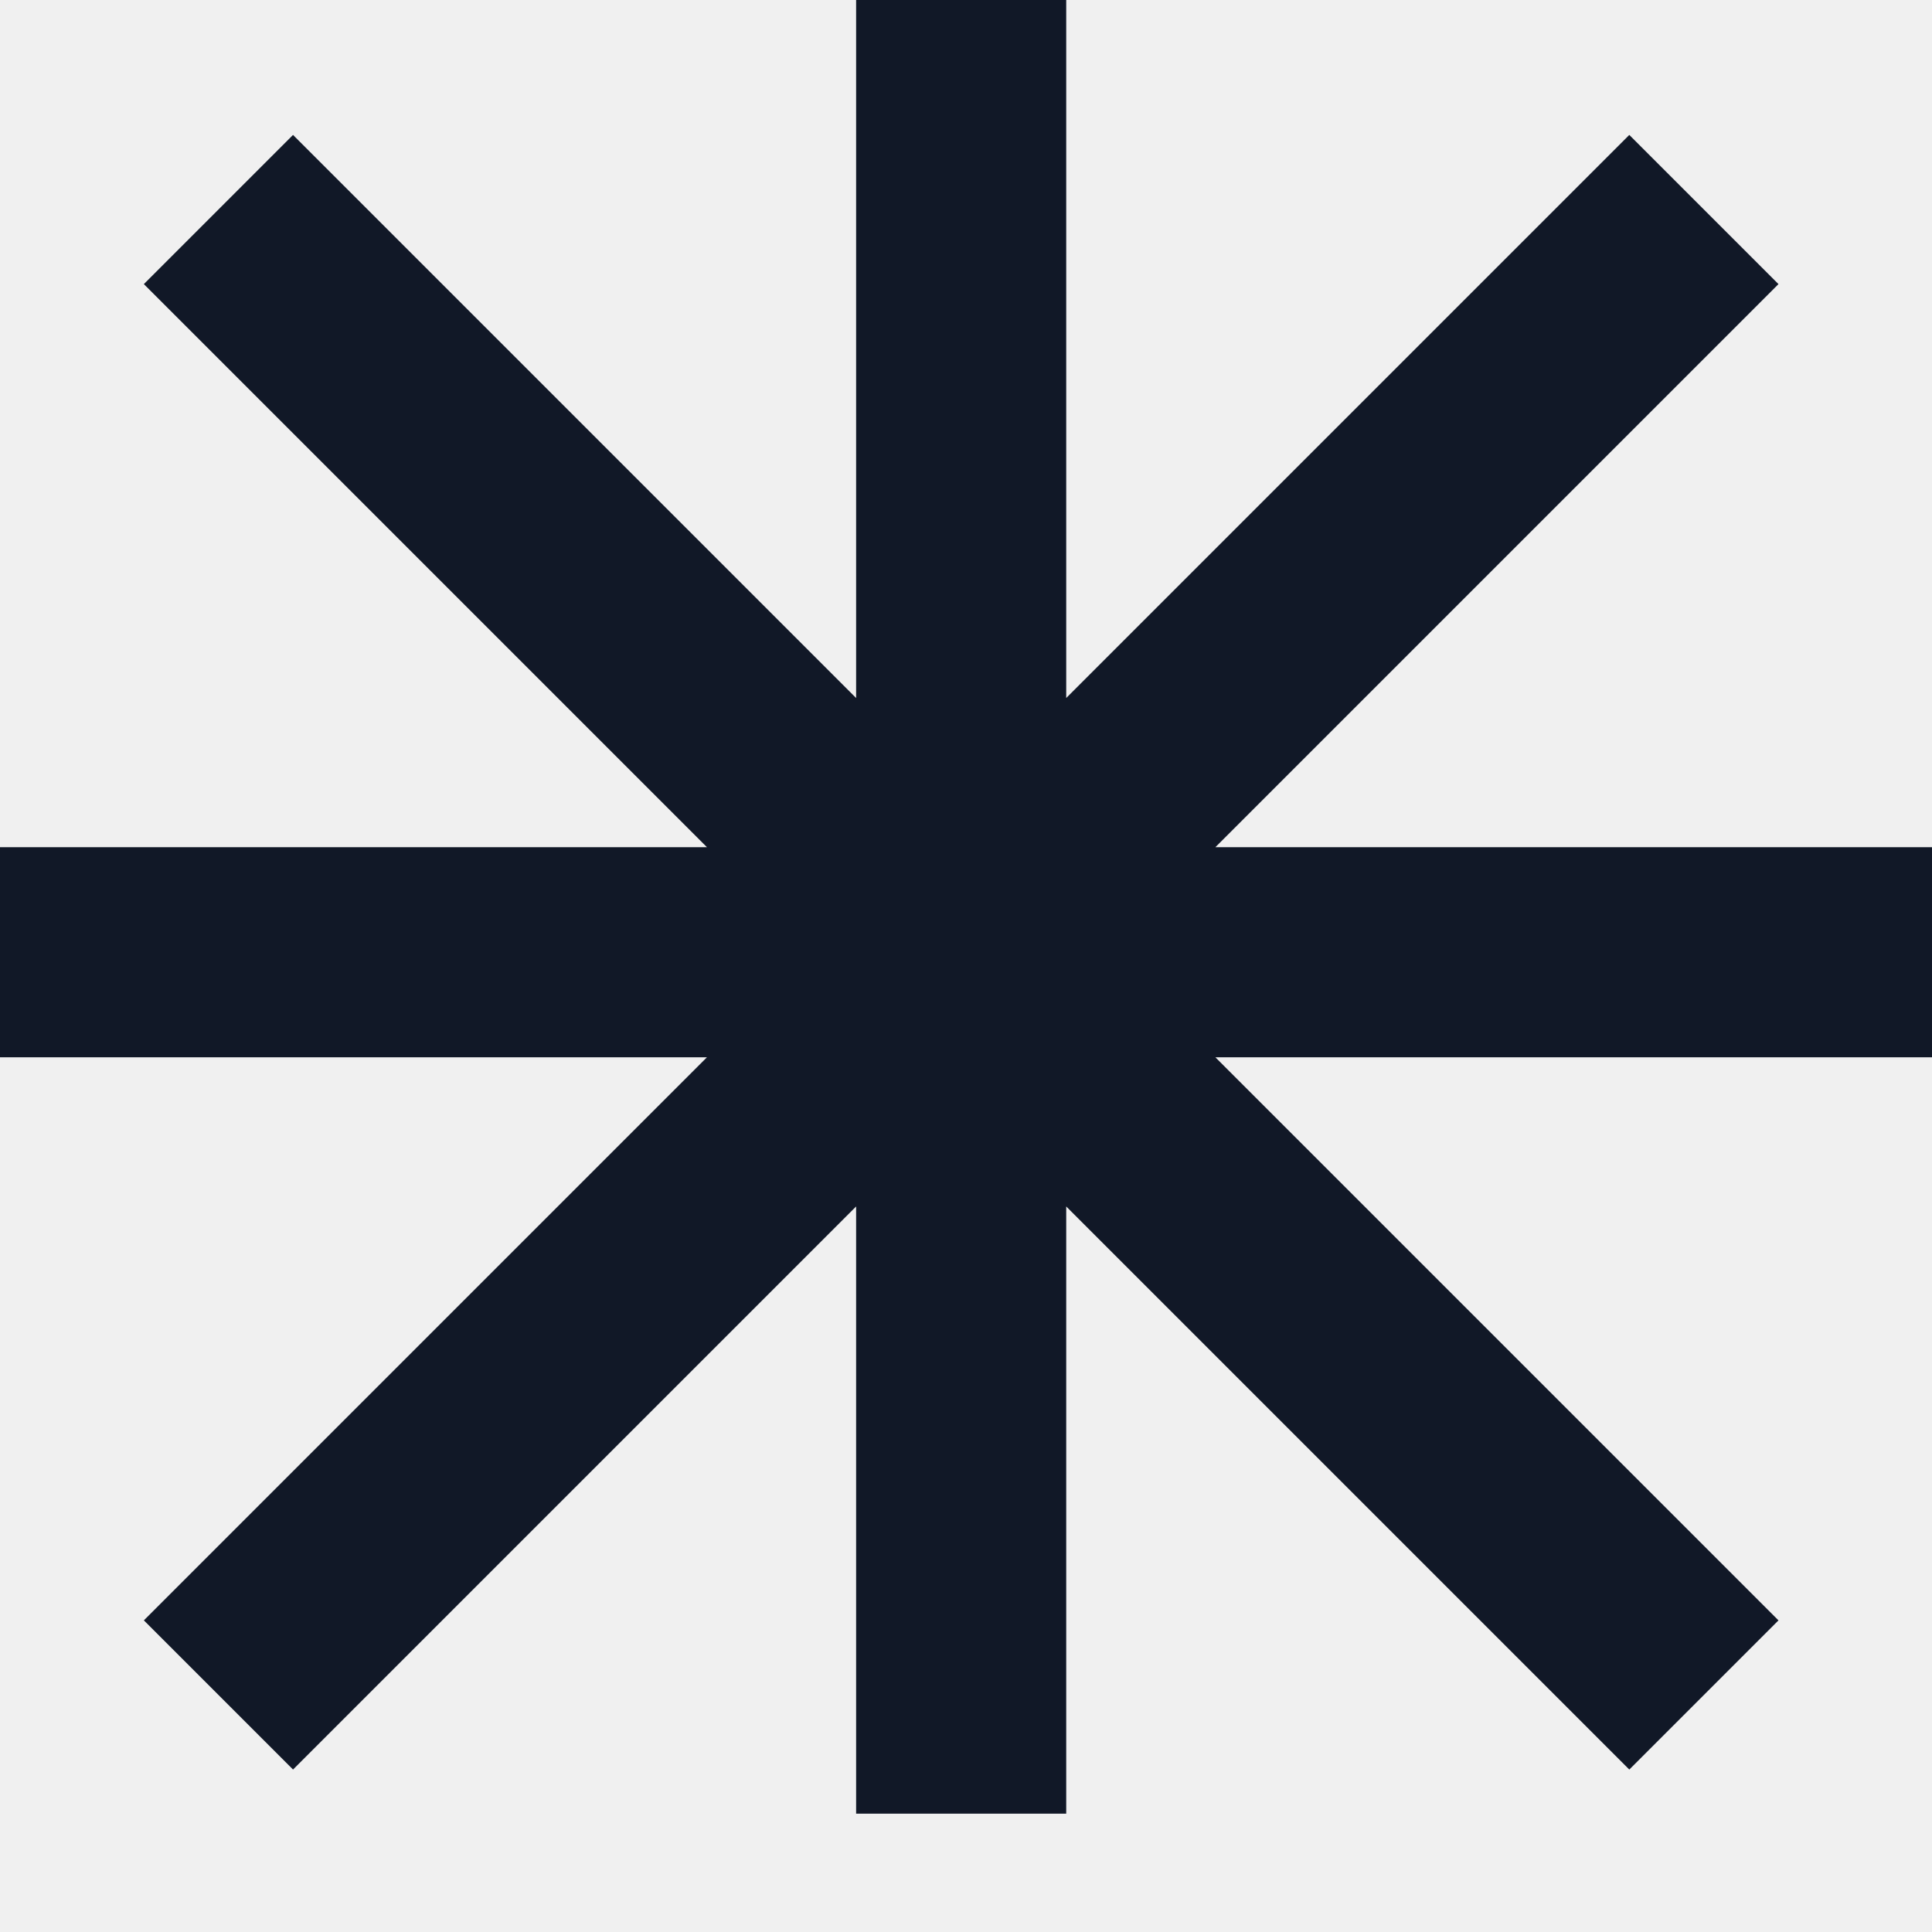
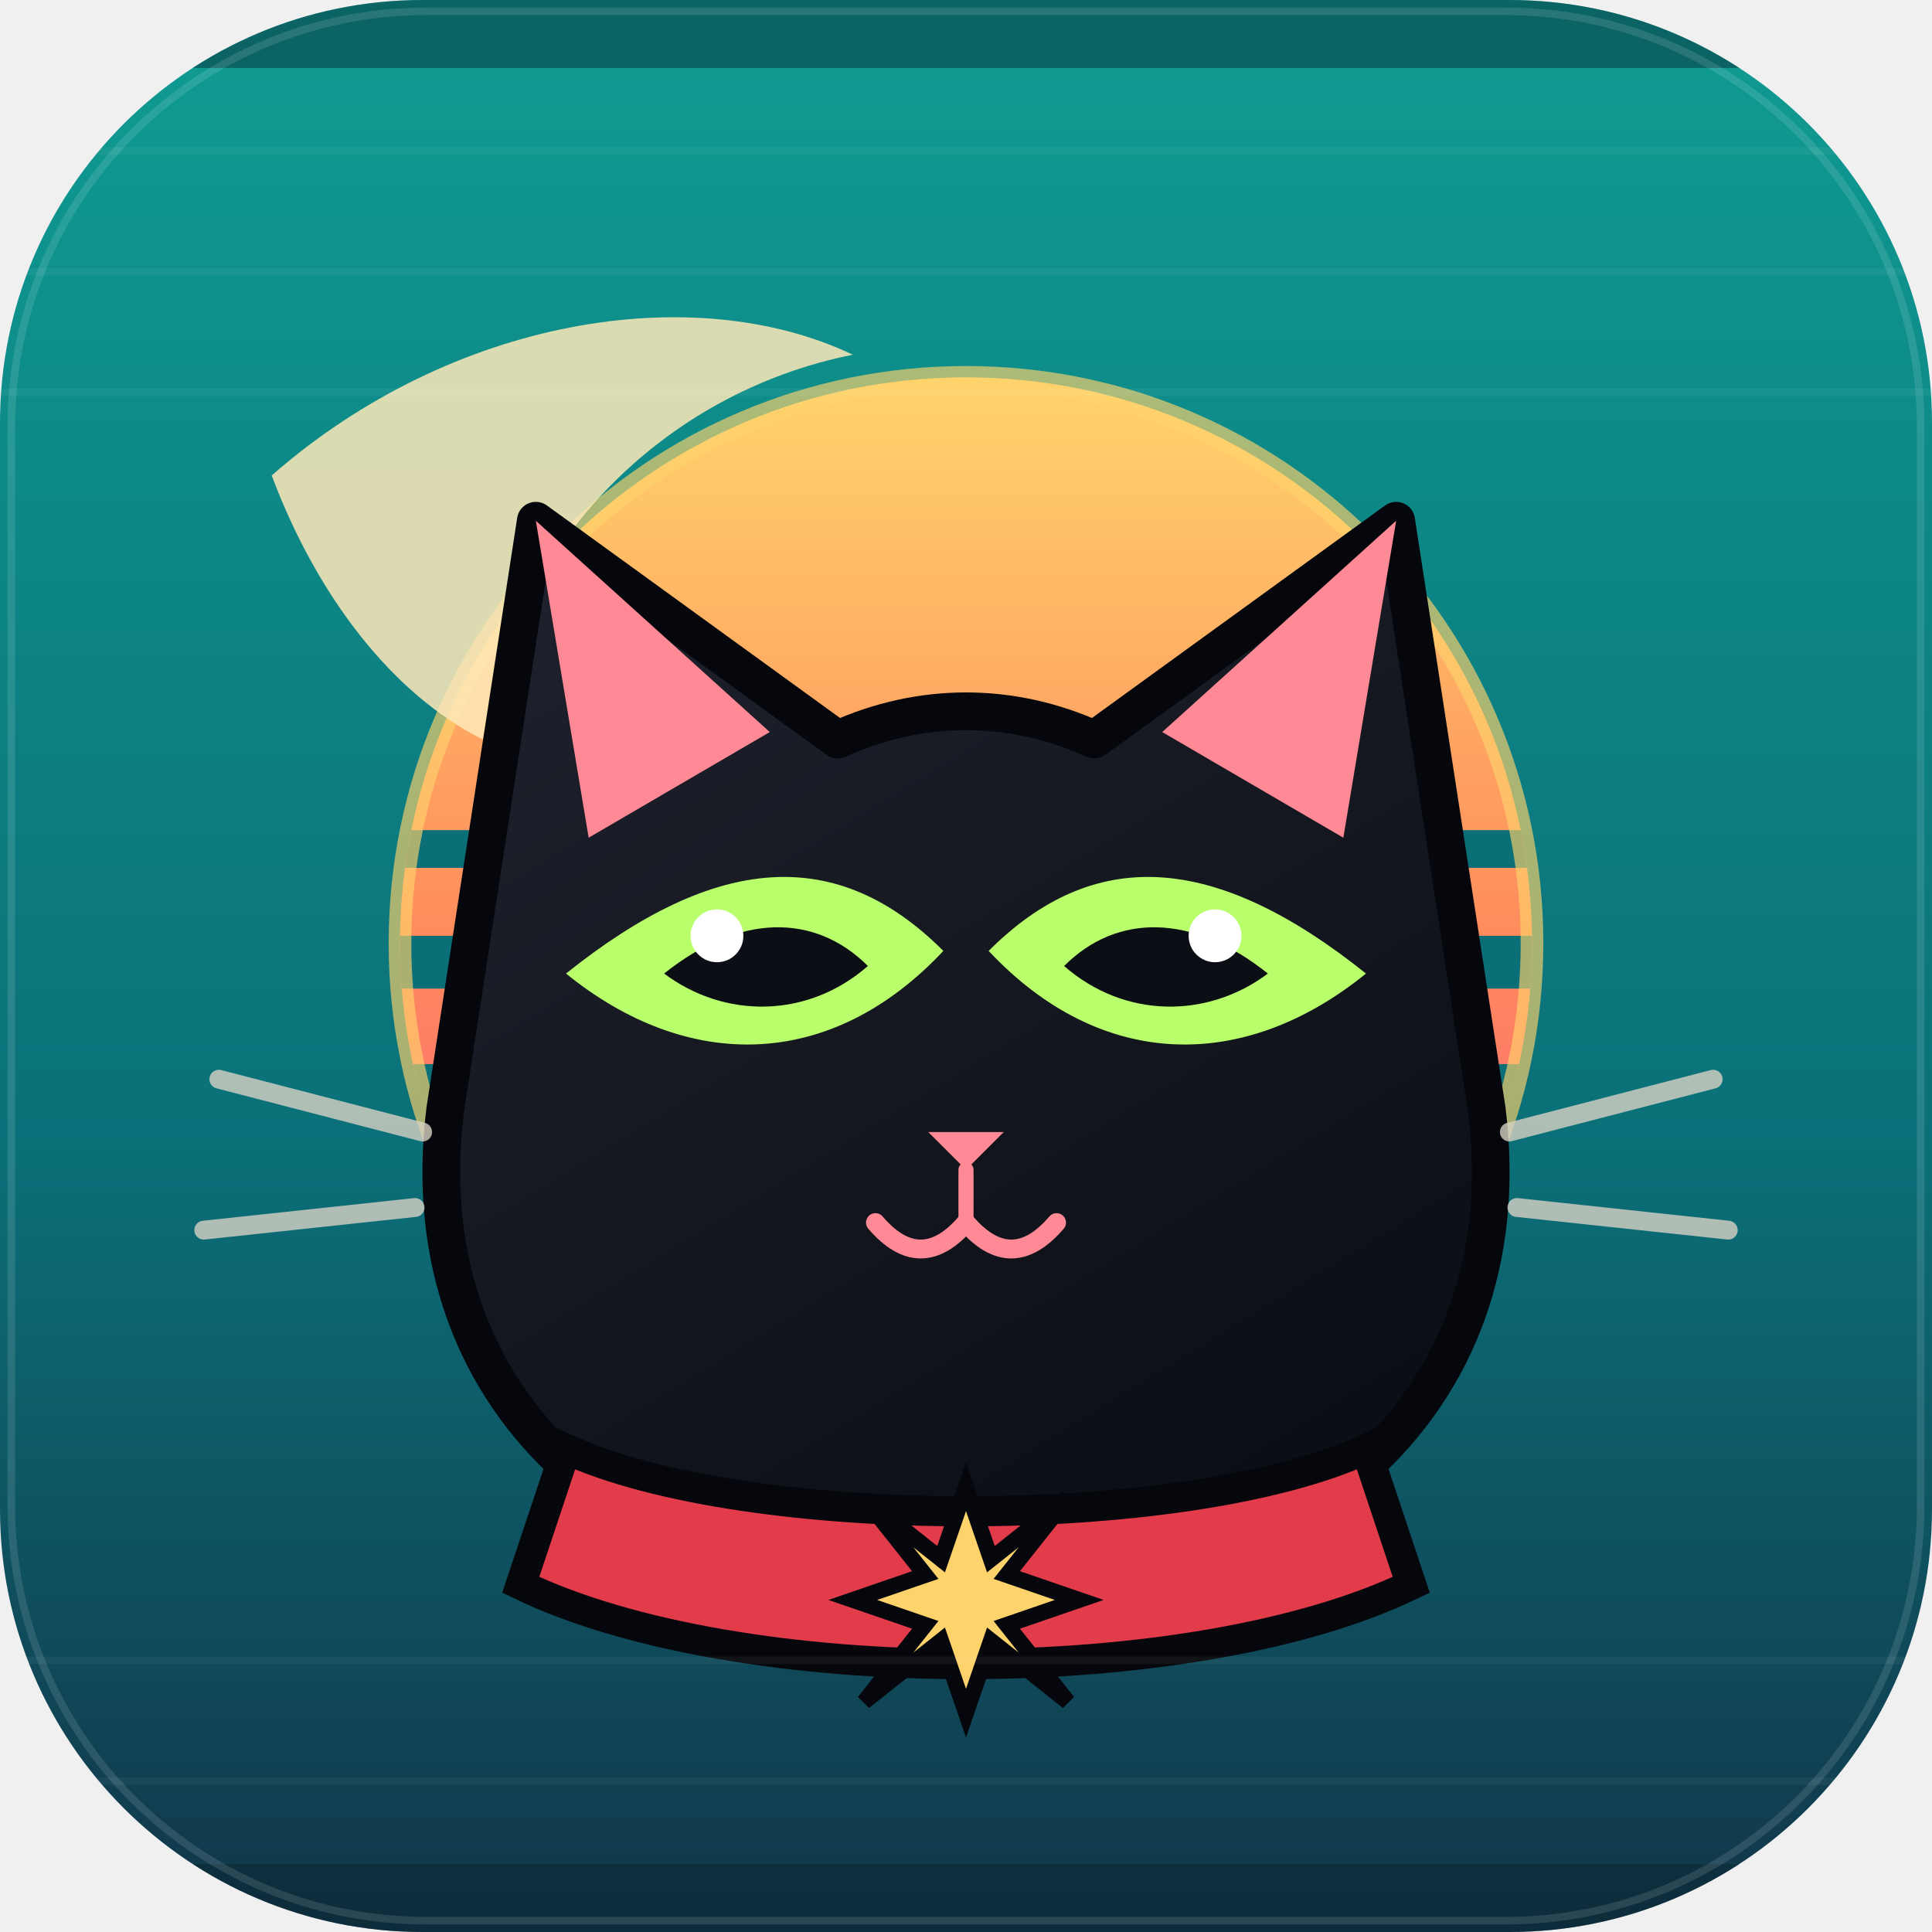
- <svg xmlns="http://www.w3.org/2000/svg" viewBox="0 0 80 80" role="img" aria-label="QuickWork">
-   <polygon fill="#111827" points="35,51.1 35,80 45,80 45,51.1 71.8,77.9 78.9,70.8 52.1,44 90,44 90,34 52.1,34 78.9,7.2 71.8,0.1 45,26.9 45,-11 35,-11 35,26.9 8.2,0.1 1.1,7.2 27.9,34 -10,34 -10,44 27.9,44 1.1,70.8 8.2,77.9" transform="translate(5, 5.5) scale(0.87)" />
+ <svg xmlns="http://www.w3.org/2000/svg" viewBox="0 0 512 512">
+   <defs>
+     <clipPath id="tile">
+       <rect width="512" height="512" rx="112" />
+     </clipPath>
+     <linearGradient id="bg" x1="0" y1="0" x2="0" y2="1">
+       <stop offset="0" stop-color="#0f9c93" />
+       <stop offset="0.6" stop-color="#0b6f78" />
+       <stop offset="1" stop-color="#123448" />
+     </linearGradient>
+     <linearGradient id="sun" x1="0" y1="0" x2="0" y2="1">
+       <stop offset="0" stop-color="#ffd36b" />
+       <stop offset="0.5" stop-color="#ff8a5c" />
+       <stop offset="1" stop-color="#ff4d8d" />
+     </linearGradient>
+     <linearGradient id="cat" x1="0" y1="0" x2="0.6" y2="1">
+       <stop offset="0" stop-color="#20232e" />
+       <stop offset="1" stop-color="#0c0e15" />
+     </linearGradient>
+     <clipPath id="sunclip">
+       <circle cx="256" cy="250" r="150" />
+     </clipPath>
+   </defs>
+   <g clip-path="url(#tile)">
+     <rect width="512" height="512" fill="url(#bg)" />
+     <circle cx="256" cy="250" r="150" fill="url(#sun)" />
+     <g clip-path="url(#sunclip)" fill="#0b6f78">
+       <rect x="90" y="220" width="332" height="10" />
+       <rect x="90" y="248" width="332" height="14" />
+       <rect x="90" y="282" width="332" height="18" />
+       <rect x="90" y="320" width="332" height="22" />
+       <rect x="90" y="362" width="332" height="26" />
+     </g>
+     <circle cx="256" cy="250" r="150" fill="none" stroke="#ffd36b" stroke-width="6" opacity="0.65" />
+     <g transform="translate(256 256) scale(1) translate(-256 -256)">
+       <path d="M72 126 C120 84 184 74 226 94 C176 104 136 144 128 196 C104 184 84 158 72 126 Z" fill="#ffe9b8" opacity="0.85" />
+       <path d="M118 294 L142 138 L222 196 C244 186 268 186 290 196 L370 138 L394 294 C404 374 342 424 256 424 C170 424 108 374 118 294 Z" fill="url(#cat)" stroke="#05070c" stroke-width="10" stroke-linejoin="round" />
+       <path d="M142 138 L156 222 L204 194 Z" fill="#ff8a95" />
+       <path d="M370 138 L356 222 L308 194 Z" fill="#ff8a95" />
+       <path d="M150 258 C190 226 222 224 250 252 C220 284 182 284 150 258 Z" fill="#b9ff6b" />
+       <path d="M362 258 C322 226 290 224 262 252 C292 284 330 284 362 258 Z" fill="#b9ff6b" />
+       <path d="M176 258 C196 242 216 242 230 256 C214 270 192 270 176 258 Z" fill="#0c0e15" />
+       <path d="M336 258 C316 242 296 242 282 256 C298 270 320 270 336 258 Z" fill="#0c0e15" />
+       <circle cx="190" cy="248" r="7" fill="#fff" />
+       <circle cx="322" cy="248" r="7" fill="#fff" />
+       <path d="M246 300 L256 310 L266 300 Z" fill="#ff8a95" />
+       <path d="M256 310 L256 324" stroke="#ff8a95" stroke-width="4" stroke-linecap="round" />
+       <path d="M232 324 Q244 338 256 324 Q268 338 280 324" fill="none" stroke="#ff8a95" stroke-width="5" stroke-linecap="round" />
+       <g stroke="#d8d2c4" stroke-width="5" stroke-linecap="round" opacity="0.8">
+         <path d="M112 300 L58 286" />
+         <path d="M110 320 L54 326" />
+         <path d="M400 300 L454 286" />
+         <path d="M402 320 L458 326" />
+       </g>
+       <path d="M150 384 C198 406 314 406 362 384 L374 420 C316 448 196 448 138 420 Z" fill="#e23b4a" stroke="#05070c" stroke-width="8" />
+       <g transform="translate(256 424) scale(0.3)">
+         <path d="M0 -100 L22 -36 L90 -90 L36 -22 L100 0 L36 22 L90 90 L22 36 L0 100 L-22 36 L-90 90 L-36 22 L-100 0 L-36 -22 L-90 -90 L-22 -36 Z" fill="#ffd36b" stroke="#05070c" stroke-width="14" />
+       </g>
+     </g>
+     <g stroke="#ffffff" stroke-opacity="0.05" stroke-width="2">
+       <path d="M0 40 H512" />
+       <path d="M0 72 H512" />
+       <path d="M0 104 H512" />
+       <path d="M0 440 H512" />
+       <path d="M0 472 H512" />
+     </g>
+     <rect x="0" y="0" width="512" height="18" fill="#06222b" opacity="0.45" />
+     <rect x="0" y="494" width="512" height="18" fill="#06222b" opacity="0.45" />
+   </g>
+   <rect x="3" y="3" width="506" height="506" rx="110" fill="none" stroke="#fff" stroke-opacity="0.12" stroke-width="2" />
</svg>
